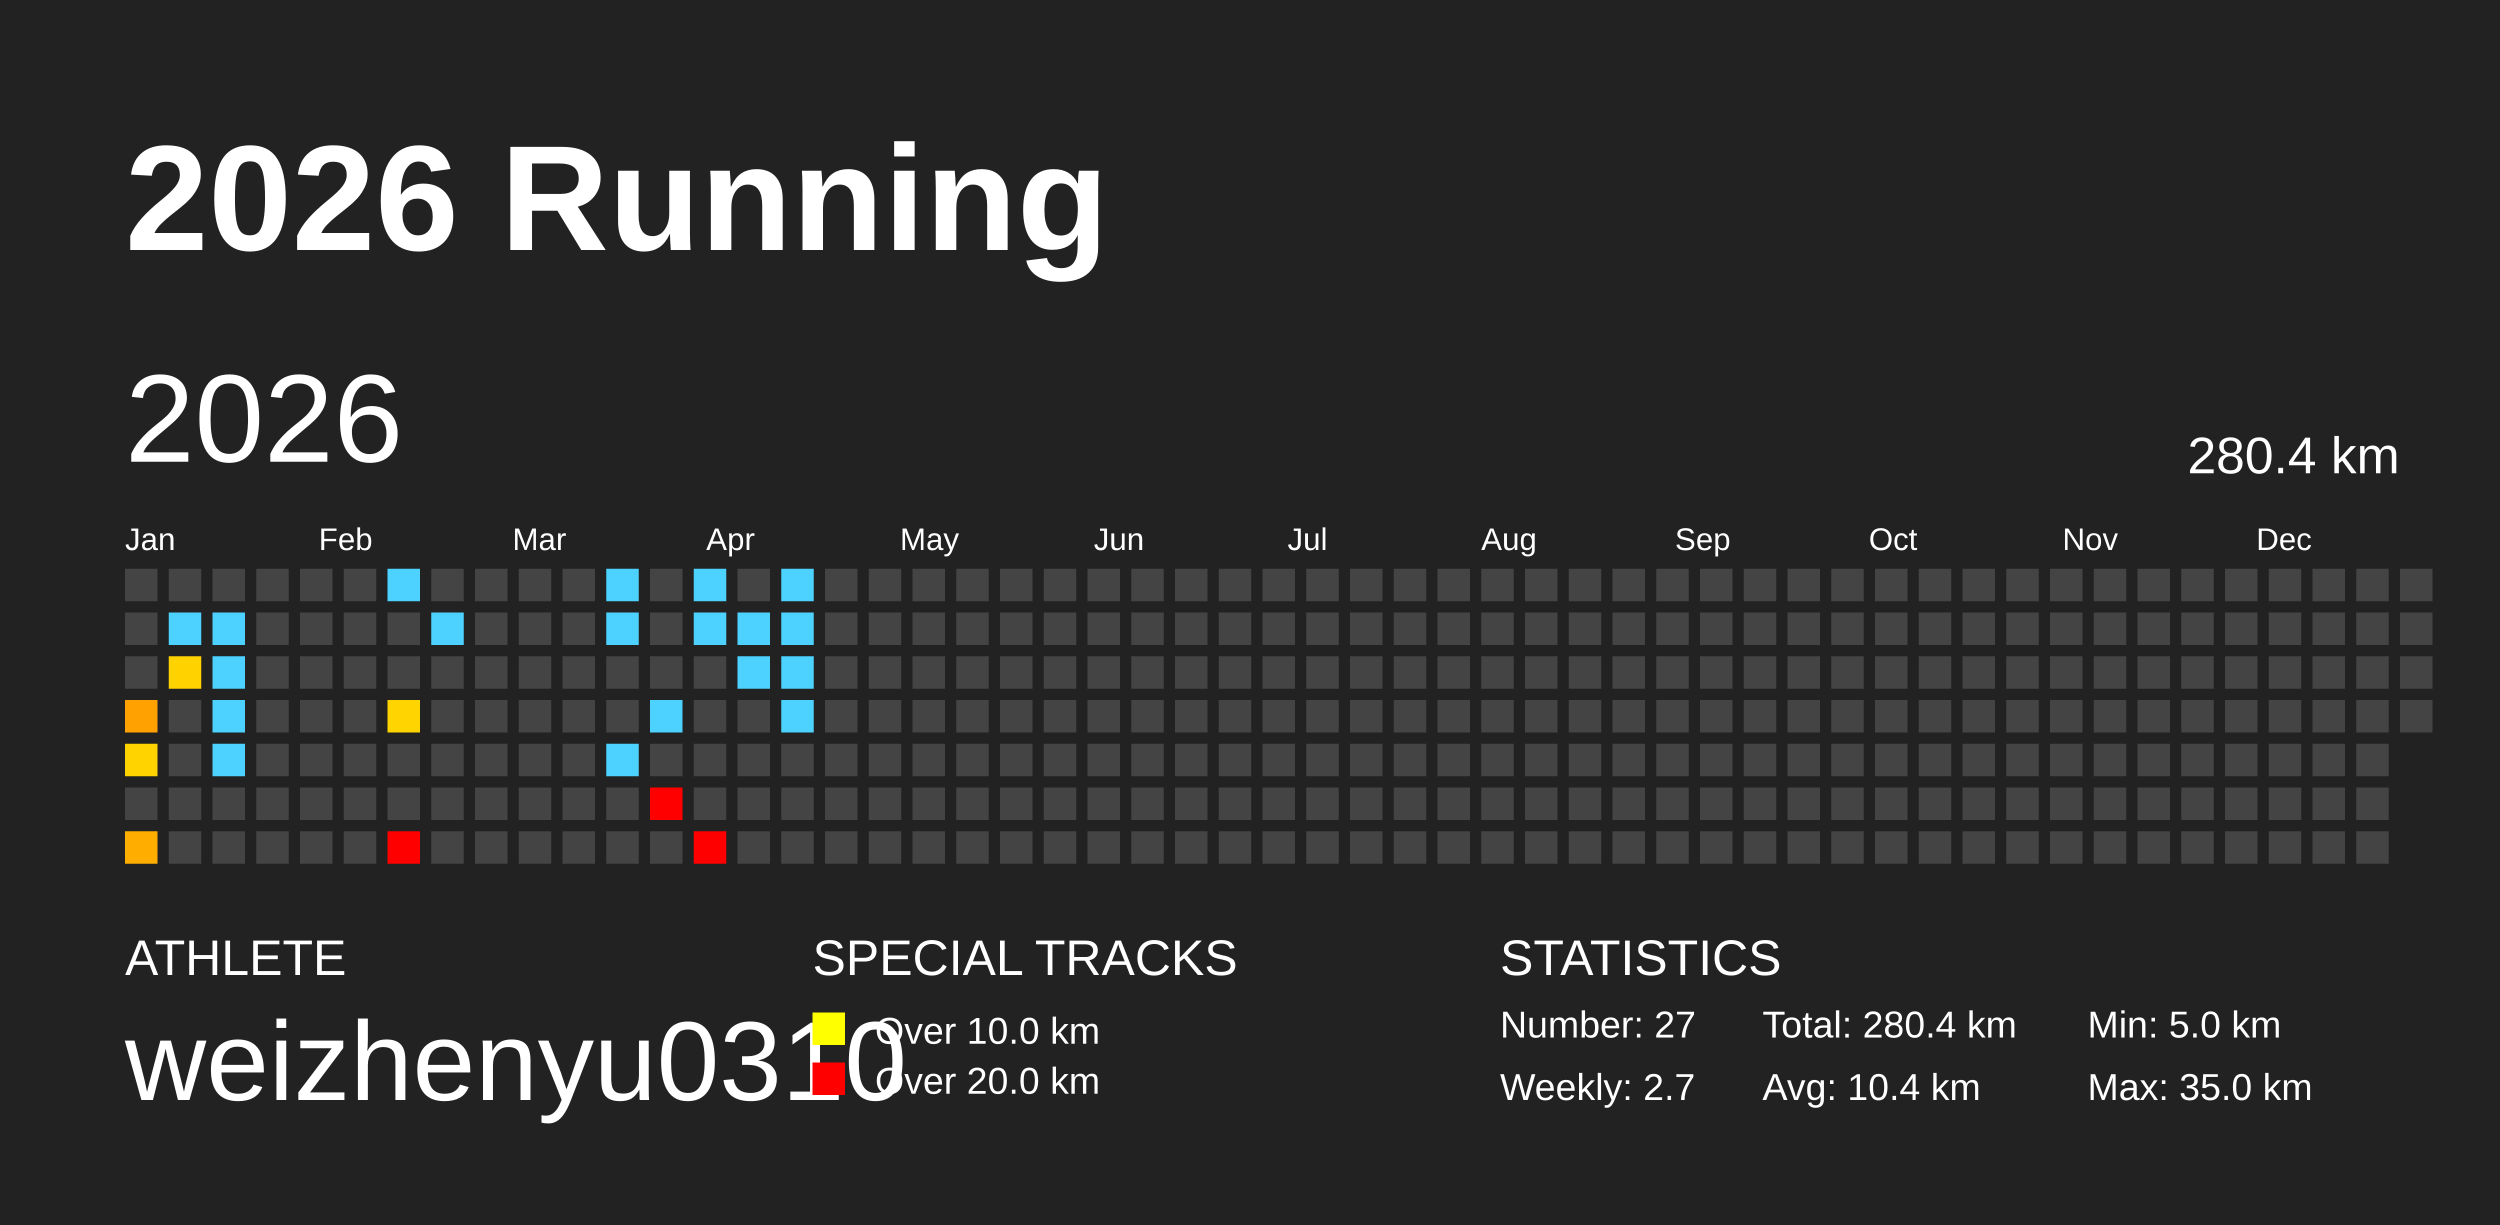
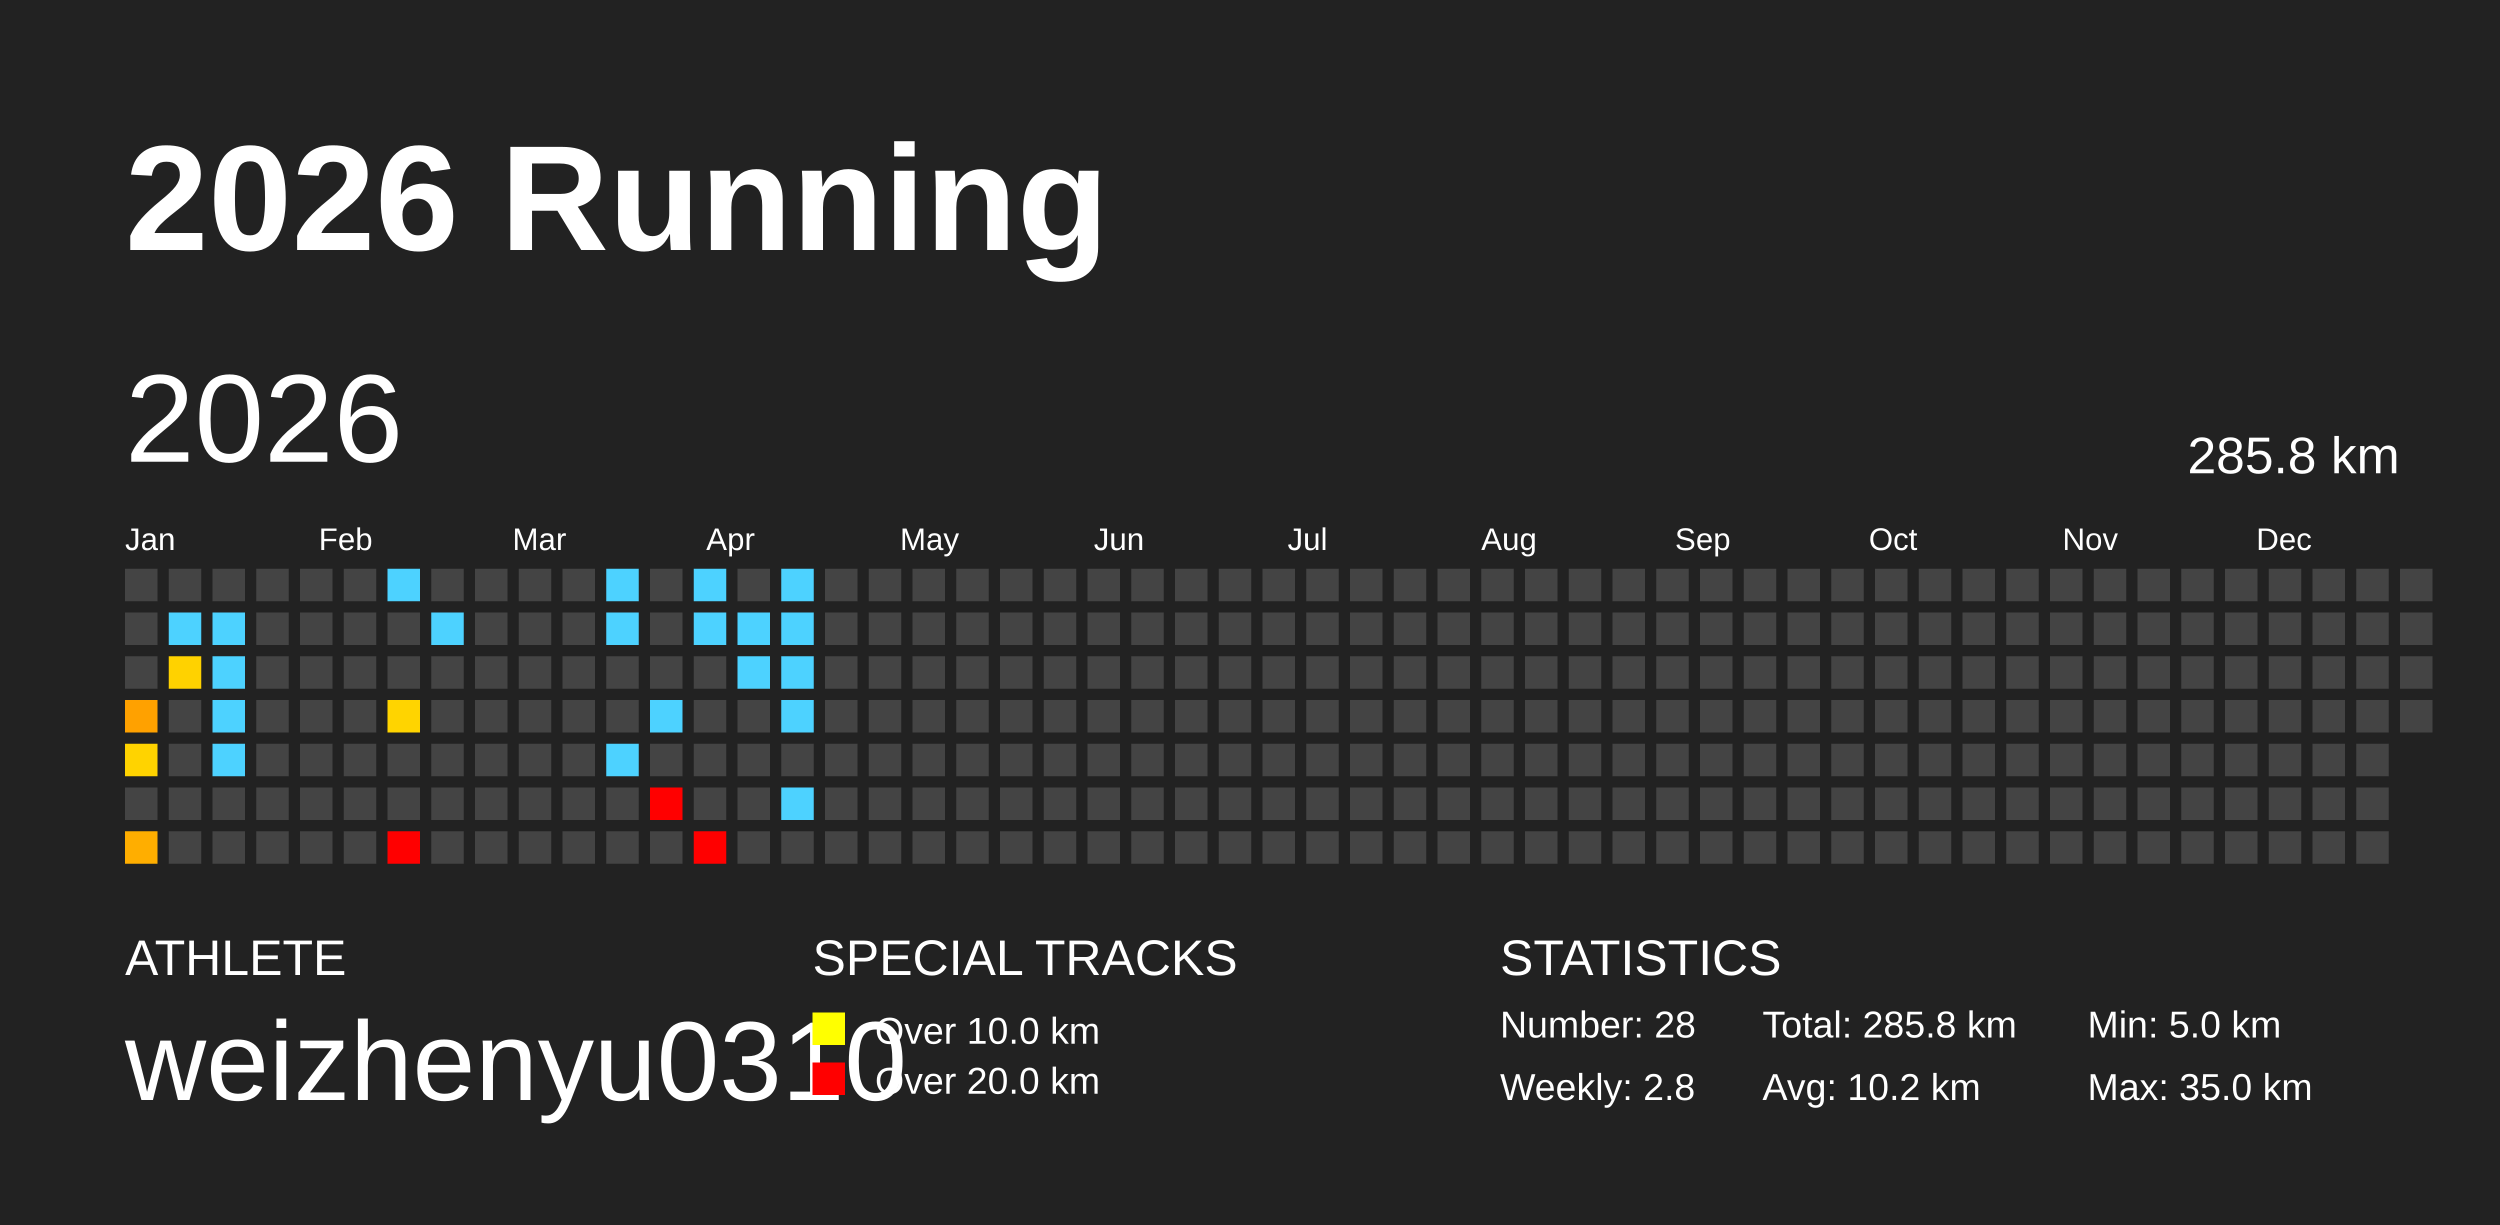
<svg xmlns="http://www.w3.org/2000/svg" baseProfile="full" height="98mm" version="1.1" viewBox="0,0,200,98" width="200mm">
  <defs />
  <rect fill="#222222" height="98" width="200" x="0" y="0" />
  <text fill="#FFFFFF" style="font-size:12px; font-family:Arial; font-weight:bold;" x="10" y="20">2026 Running</text>
  <text fill="#FFFFFF" style="font-size:4px; font-family:Arial" x="10" y="78">ATHLETE</text>
  <text fill="#FFFFFF" style="font-size:9px; font-family:Arial" x="10" y="88">weizhenyu0310</text>
  <text fill="#FFFFFF" style="font-size:4px; font-family:Arial" x="65" y="78">SPECIAL TRACKS</text>
  <rect fill="yellow" height="2.6" width="2.6" x="65" y="81" />
  <text fill="#FFFFFF" style="font-size:3px; font-family:Arial" x="70" y="83.5">Over 10.0 km</text>
  <rect fill="red" height="2.6" width="2.6" x="65" y="85" />
  <text fill="#FFFFFF" style="font-size:3px; font-family:Arial" x="70" y="87.5">Over 20.0 km</text>
  <text fill="#FFFFFF" style="font-size:4px; font-family:Arial" x="120" y="78">STATISTICS</text>
-   <text fill="#FFFFFF" style="font-size:3px; font-family:Arial" x="120" y="83">Number: 27</text>
-   <text fill="#FFFFFF" style="font-size:3px; font-family:Arial" x="120" y="88">Weekly: 2.7</text>
-   <text fill="#FFFFFF" style="font-size:3px; font-family:Arial" x="141" y="83">Total: 280.4 km</text>
-   <text fill="#FFFFFF" style="font-size:3px; font-family:Arial" x="141" y="88">Avg: 10.4 km</text>
+   <text fill="#FFFFFF" style="font-size:3px; font-family:Arial" x="120" y="83">Number: 28</text>
+   <text fill="#FFFFFF" style="font-size:3px; font-family:Arial" x="120" y="88">Weekly: 2.8</text>
+   <text fill="#FFFFFF" style="font-size:3px; font-family:Arial" x="141" y="83">Total: 285.8 km</text>
+   <text fill="#FFFFFF" style="font-size:3px; font-family:Arial" x="141" y="88">Avg: 10.2 km</text>
  <text fill="#FFFFFF" style="font-size:3px; font-family:Arial" x="167" y="83">Min: 5.0 km</text>
  <text fill="#FFFFFF" style="font-size:3px; font-family:Arial" x="167" y="88">Max: 35.0 km</text>
  <text dominant-baseline="hanging" fill="#FFFFFF" style="font-size:10.0px; font-family:Arial;" x="10" y="30">2026</text>
-   <text dominant-baseline="hanging" fill="#FFFFFF" style="font-size:4.125px; font-family:Arial;" x="175" y="35">280.4 km</text>
+   <text dominant-baseline="hanging" fill="#FFFFFF" style="font-size:4.125px; font-family:Arial;" x="175" y="35">285.8 km</text>
  <text fill="#FFFFFF" style="font-size:2.5px; font-family:Arial" x="10.0" y="44">Jan</text>
  <text fill="#FFFFFF" style="font-size:2.5px; font-family:Arial" x="25.5" y="44">Feb</text>
  <text fill="#FFFFFF" style="font-size:2.5px; font-family:Arial" x="41.0" y="44">Mar</text>
  <text fill="#FFFFFF" style="font-size:2.5px; font-family:Arial" x="56.5" y="44">Apr</text>
  <text fill="#FFFFFF" style="font-size:2.5px; font-family:Arial" x="72.0" y="44">May</text>
  <text fill="#FFFFFF" style="font-size:2.5px; font-family:Arial" x="87.5" y="44">Jun</text>
  <text fill="#FFFFFF" style="font-size:2.5px; font-family:Arial" x="103.0" y="44">Jul</text>
  <text fill="#FFFFFF" style="font-size:2.5px; font-family:Arial" x="118.5" y="44">Aug</text>
  <text fill="#FFFFFF" style="font-size:2.5px; font-family:Arial" x="134.0" y="44">Sep</text>
  <text fill="#FFFFFF" style="font-size:2.5px; font-family:Arial" x="149.5" y="44">Oct</text>
  <text fill="#FFFFFF" style="font-size:2.5px; font-family:Arial" x="165.0" y="44">Nov</text>
  <text fill="#FFFFFF" style="font-size:2.5px; font-family:Arial" x="180.5" y="44">Dec</text>
  <rect fill="#444444" height="2.6" width="2.6" x="10.0" y="45.5" />
  <rect fill="#444444" height="2.6" width="2.6" x="10.0" y="49.0" />
  <rect fill="#444444" height="2.6" width="2.6" x="10.0" y="52.5" />
  <rect fill="#ffa100" height="2.6" width="2.6" x="10.0" y="56.0" />
  <rect fill="#ffd300" height="2.6" width="2.6" x="10.0" y="59.5" />
  <rect fill="#444444" height="2.6" width="2.6" x="10.0" y="63.0" />
  <rect fill="#ffae00" height="2.6" width="2.6" x="10.0" y="66.5" />
  <rect fill="#444444" height="2.6" width="2.6" x="13.5" y="45.5" />
  <rect fill="#4dd2ff" height="2.6" width="2.6" x="13.5" y="49.0" />
  <rect fill="#ffd200" height="2.6" width="2.6" x="13.5" y="52.5" />
  <rect fill="#444444" height="2.6" width="2.6" x="13.5" y="56.0" />
  <rect fill="#444444" height="2.6" width="2.6" x="13.5" y="59.5" />
  <rect fill="#444444" height="2.6" width="2.6" x="13.5" y="63.0" />
  <rect fill="#444444" height="2.6" width="2.6" x="13.5" y="66.5" />
  <rect fill="#444444" height="2.6" width="2.6" x="17.0" y="45.5" />
  <rect fill="#4dd2ff" height="2.6" width="2.6" x="17.0" y="49.0" />
  <rect fill="#4dd2ff" height="2.6" width="2.6" x="17.0" y="52.5" />
  <rect fill="#4dd2ff" height="2.6" width="2.6" x="17.0" y="56.0" />
  <rect fill="#4dd2ff" height="2.6" width="2.6" x="17.0" y="59.5" />
  <rect fill="#444444" height="2.6" width="2.6" x="17.0" y="63.0" />
  <rect fill="#444444" height="2.6" width="2.6" x="17.0" y="66.5" />
  <rect fill="#444444" height="2.6" width="2.6" x="20.5" y="45.5" />
  <rect fill="#444444" height="2.6" width="2.6" x="20.5" y="49.0" />
  <rect fill="#444444" height="2.6" width="2.6" x="20.5" y="52.5" />
  <rect fill="#444444" height="2.6" width="2.6" x="20.5" y="56.0" />
  <rect fill="#444444" height="2.6" width="2.6" x="20.5" y="59.5" />
  <rect fill="#444444" height="2.6" width="2.6" x="20.5" y="63.0" />
  <rect fill="#444444" height="2.6" width="2.6" x="20.5" y="66.5" />
  <rect fill="#444444" height="2.6" width="2.6" x="24.0" y="45.5" />
  <rect fill="#444444" height="2.6" width="2.6" x="24.0" y="49.0" />
  <rect fill="#444444" height="2.6" width="2.6" x="24.0" y="52.5" />
  <rect fill="#444444" height="2.6" width="2.6" x="24.0" y="56.0" />
  <rect fill="#444444" height="2.6" width="2.6" x="24.0" y="59.5" />
  <rect fill="#444444" height="2.6" width="2.6" x="24.0" y="63.0" />
  <rect fill="#444444" height="2.6" width="2.6" x="24.0" y="66.5" />
  <rect fill="#444444" height="2.6" width="2.6" x="27.5" y="45.5" />
  <rect fill="#444444" height="2.6" width="2.6" x="27.5" y="49.0" />
  <rect fill="#444444" height="2.6" width="2.6" x="27.5" y="52.5" />
  <rect fill="#444444" height="2.6" width="2.6" x="27.5" y="56.0" />
  <rect fill="#444444" height="2.6" width="2.6" x="27.5" y="59.5" />
  <rect fill="#444444" height="2.6" width="2.6" x="27.5" y="63.0" />
  <rect fill="#444444" height="2.6" width="2.6" x="27.5" y="66.5" />
  <rect fill="#4dd2ff" height="2.6" width="2.6" x="31.0" y="45.5" />
  <rect fill="#444444" height="2.6" width="2.6" x="31.0" y="49.0" />
  <rect fill="#444444" height="2.6" width="2.6" x="31.0" y="52.5" />
  <rect fill="#ffd400" height="2.6" width="2.6" x="31.0" y="56.0" />
  <rect fill="#444444" height="2.6" width="2.6" x="31.0" y="59.5" />
  <rect fill="#444444" height="2.6" width="2.6" x="31.0" y="63.0" />
  <rect fill="red" height="2.6" width="2.6" x="31.0" y="66.5" />
  <rect fill="#444444" height="2.6" width="2.6" x="34.5" y="45.5" />
  <rect fill="#4dd2ff" height="2.6" width="2.6" x="34.5" y="49.0" />
  <rect fill="#444444" height="2.6" width="2.6" x="34.5" y="52.5" />
  <rect fill="#444444" height="2.6" width="2.6" x="34.5" y="56.0" />
  <rect fill="#444444" height="2.6" width="2.6" x="34.5" y="59.5" />
  <rect fill="#444444" height="2.6" width="2.6" x="34.5" y="63.0" />
  <rect fill="#444444" height="2.6" width="2.6" x="34.5" y="66.5" />
  <rect fill="#444444" height="2.6" width="2.6" x="38.0" y="45.5" />
  <rect fill="#444444" height="2.6" width="2.6" x="38.0" y="49.0" />
  <rect fill="#444444" height="2.6" width="2.6" x="38.0" y="52.5" />
  <rect fill="#444444" height="2.6" width="2.6" x="38.0" y="56.0" />
  <rect fill="#444444" height="2.6" width="2.6" x="38.0" y="59.5" />
  <rect fill="#444444" height="2.6" width="2.6" x="38.0" y="63.0" />
  <rect fill="#444444" height="2.6" width="2.6" x="38.0" y="66.5" />
  <rect fill="#444444" height="2.6" width="2.6" x="41.5" y="45.5" />
  <rect fill="#444444" height="2.6" width="2.6" x="41.5" y="49.0" />
  <rect fill="#444444" height="2.6" width="2.6" x="41.5" y="52.5" />
  <rect fill="#444444" height="2.6" width="2.6" x="41.5" y="56.0" />
  <rect fill="#444444" height="2.6" width="2.6" x="41.5" y="59.5" />
  <rect fill="#444444" height="2.6" width="2.6" x="41.5" y="63.0" />
  <rect fill="#444444" height="2.6" width="2.6" x="41.5" y="66.5" />
  <rect fill="#444444" height="2.6" width="2.6" x="45.0" y="45.5" />
  <rect fill="#444444" height="2.6" width="2.6" x="45.0" y="49.0" />
  <rect fill="#444444" height="2.6" width="2.6" x="45.0" y="52.5" />
  <rect fill="#444444" height="2.6" width="2.6" x="45.0" y="56.0" />
  <rect fill="#444444" height="2.6" width="2.6" x="45.0" y="59.5" />
  <rect fill="#444444" height="2.6" width="2.6" x="45.0" y="63.0" />
  <rect fill="#444444" height="2.6" width="2.6" x="45.0" y="66.5" />
  <rect fill="#4dd2ff" height="2.6" width="2.6" x="48.5" y="45.5" />
  <rect fill="#4dd2ff" height="2.6" width="2.6" x="48.5" y="49.0" />
  <rect fill="#444444" height="2.6" width="2.6" x="48.5" y="52.5" />
  <rect fill="#444444" height="2.6" width="2.6" x="48.5" y="56.0" />
  <rect fill="#4dd2ff" height="2.6" width="2.6" x="48.5" y="59.5" />
  <rect fill="#444444" height="2.6" width="2.6" x="48.5" y="63.0" />
  <rect fill="#444444" height="2.6" width="2.6" x="48.5" y="66.5" />
  <rect fill="#444444" height="2.6" width="2.6" x="52.0" y="45.5" />
  <rect fill="#444444" height="2.6" width="2.6" x="52.0" y="49.0" />
  <rect fill="#444444" height="2.6" width="2.6" x="52.0" y="52.5" />
  <rect fill="#4dd2ff" height="2.6" width="2.6" x="52.0" y="56.0" />
  <rect fill="#444444" height="2.6" width="2.6" x="52.0" y="59.5" />
  <rect fill="red" height="2.6" width="2.6" x="52.0" y="63.0" />
  <rect fill="#444444" height="2.6" width="2.6" x="52.0" y="66.5" />
  <rect fill="#4dd2ff" height="2.6" width="2.6" x="55.5" y="45.5" />
  <rect fill="#4dd2ff" height="2.6" width="2.6" x="55.5" y="49.0" />
  <rect fill="#444444" height="2.6" width="2.6" x="55.5" y="52.5" />
  <rect fill="#444444" height="2.6" width="2.6" x="55.5" y="56.0" />
  <rect fill="#444444" height="2.6" width="2.6" x="55.5" y="59.5" />
  <rect fill="#444444" height="2.6" width="2.6" x="55.5" y="63.0" />
  <rect fill="red" height="2.6" width="2.6" x="55.5" y="66.5" />
  <rect fill="#444444" height="2.6" width="2.6" x="59.0" y="45.5" />
  <rect fill="#4dd2ff" height="2.6" width="2.6" x="59.0" y="49.0" />
  <rect fill="#4dd2ff" height="2.6" width="2.6" x="59.0" y="52.5" />
  <rect fill="#444444" height="2.6" width="2.6" x="59.0" y="56.0" />
  <rect fill="#444444" height="2.6" width="2.6" x="59.0" y="59.5" />
  <rect fill="#444444" height="2.6" width="2.6" x="59.0" y="63.0" />
  <rect fill="#444444" height="2.6" width="2.6" x="59.0" y="66.5" />
  <rect fill="#4dd2ff" height="2.6" width="2.6" x="62.5" y="45.5" />
  <rect fill="#4dd2ff" height="2.6" width="2.6" x="62.5" y="49.0" />
  <rect fill="#4dd2ff" height="2.6" width="2.6" x="62.5" y="52.5" />
  <rect fill="#4dd2ff" height="2.6" width="2.6" x="62.5" y="56.0" />
  <rect fill="#444444" height="2.6" width="2.6" x="62.5" y="59.5" />
-   <rect fill="#444444" height="2.6" width="2.6" x="62.5" y="63.0" />
+   <rect fill="#4dd2ff" height="2.6" width="2.6" x="62.5" y="63.0" />
  <rect fill="#444444" height="2.6" width="2.6" x="62.5" y="66.5" />
  <rect fill="#444444" height="2.6" width="2.6" x="66.0" y="45.5" />
  <rect fill="#444444" height="2.6" width="2.6" x="66.0" y="49.0" />
  <rect fill="#444444" height="2.6" width="2.6" x="66.0" y="52.5" />
  <rect fill="#444444" height="2.6" width="2.6" x="66.0" y="56.0" />
  <rect fill="#444444" height="2.6" width="2.6" x="66.0" y="59.5" />
  <rect fill="#444444" height="2.6" width="2.6" x="66.0" y="63.0" />
  <rect fill="#444444" height="2.6" width="2.6" x="66.0" y="66.5" />
  <rect fill="#444444" height="2.6" width="2.6" x="69.5" y="45.5" />
  <rect fill="#444444" height="2.6" width="2.6" x="69.5" y="49.0" />
  <rect fill="#444444" height="2.6" width="2.6" x="69.5" y="52.5" />
  <rect fill="#444444" height="2.6" width="2.6" x="69.5" y="56.0" />
  <rect fill="#444444" height="2.6" width="2.6" x="69.5" y="59.5" />
  <rect fill="#444444" height="2.6" width="2.6" x="69.5" y="63.0" />
  <rect fill="#444444" height="2.6" width="2.6" x="69.5" y="66.5" />
  <rect fill="#444444" height="2.6" width="2.6" x="73.0" y="45.5" />
  <rect fill="#444444" height="2.6" width="2.6" x="73.0" y="49.0" />
  <rect fill="#444444" height="2.6" width="2.6" x="73.0" y="52.5" />
  <rect fill="#444444" height="2.6" width="2.6" x="73.0" y="56.0" />
  <rect fill="#444444" height="2.6" width="2.6" x="73.0" y="59.5" />
  <rect fill="#444444" height="2.6" width="2.6" x="73.0" y="63.0" />
  <rect fill="#444444" height="2.6" width="2.6" x="73.0" y="66.5" />
  <rect fill="#444444" height="2.6" width="2.6" x="76.5" y="45.5" />
  <rect fill="#444444" height="2.6" width="2.6" x="76.5" y="49.0" />
  <rect fill="#444444" height="2.6" width="2.6" x="76.5" y="52.5" />
  <rect fill="#444444" height="2.6" width="2.6" x="76.5" y="56.0" />
  <rect fill="#444444" height="2.6" width="2.6" x="76.5" y="59.5" />
  <rect fill="#444444" height="2.6" width="2.6" x="76.5" y="63.0" />
  <rect fill="#444444" height="2.6" width="2.6" x="76.5" y="66.5" />
  <rect fill="#444444" height="2.6" width="2.6" x="80.0" y="45.5" />
  <rect fill="#444444" height="2.6" width="2.6" x="80.0" y="49.0" />
  <rect fill="#444444" height="2.6" width="2.6" x="80.0" y="52.5" />
  <rect fill="#444444" height="2.6" width="2.6" x="80.0" y="56.0" />
  <rect fill="#444444" height="2.6" width="2.6" x="80.0" y="59.5" />
  <rect fill="#444444" height="2.6" width="2.6" x="80.0" y="63.0" />
  <rect fill="#444444" height="2.6" width="2.6" x="80.0" y="66.5" />
  <rect fill="#444444" height="2.6" width="2.6" x="83.5" y="45.5" />
  <rect fill="#444444" height="2.6" width="2.6" x="83.5" y="49.0" />
  <rect fill="#444444" height="2.6" width="2.6" x="83.5" y="52.5" />
  <rect fill="#444444" height="2.6" width="2.6" x="83.5" y="56.0" />
  <rect fill="#444444" height="2.6" width="2.6" x="83.5" y="59.5" />
  <rect fill="#444444" height="2.6" width="2.6" x="83.5" y="63.0" />
  <rect fill="#444444" height="2.6" width="2.6" x="83.5" y="66.5" />
  <rect fill="#444444" height="2.6" width="2.6" x="87.0" y="45.5" />
  <rect fill="#444444" height="2.6" width="2.6" x="87.0" y="49.0" />
  <rect fill="#444444" height="2.6" width="2.6" x="87.0" y="52.5" />
  <rect fill="#444444" height="2.6" width="2.6" x="87.0" y="56.0" />
  <rect fill="#444444" height="2.6" width="2.6" x="87.0" y="59.5" />
  <rect fill="#444444" height="2.6" width="2.6" x="87.0" y="63.0" />
  <rect fill="#444444" height="2.6" width="2.6" x="87.0" y="66.5" />
  <rect fill="#444444" height="2.6" width="2.6" x="90.5" y="45.5" />
  <rect fill="#444444" height="2.6" width="2.6" x="90.5" y="49.0" />
  <rect fill="#444444" height="2.6" width="2.6" x="90.5" y="52.5" />
  <rect fill="#444444" height="2.6" width="2.6" x="90.5" y="56.0" />
  <rect fill="#444444" height="2.6" width="2.6" x="90.5" y="59.5" />
  <rect fill="#444444" height="2.6" width="2.6" x="90.5" y="63.0" />
  <rect fill="#444444" height="2.6" width="2.6" x="90.5" y="66.5" />
  <rect fill="#444444" height="2.6" width="2.6" x="94.0" y="45.5" />
  <rect fill="#444444" height="2.6" width="2.6" x="94.0" y="49.0" />
  <rect fill="#444444" height="2.6" width="2.6" x="94.0" y="52.5" />
  <rect fill="#444444" height="2.6" width="2.6" x="94.0" y="56.0" />
  <rect fill="#444444" height="2.6" width="2.6" x="94.0" y="59.5" />
  <rect fill="#444444" height="2.6" width="2.6" x="94.0" y="63.0" />
  <rect fill="#444444" height="2.6" width="2.6" x="94.0" y="66.5" />
  <rect fill="#444444" height="2.6" width="2.6" x="97.5" y="45.5" />
  <rect fill="#444444" height="2.6" width="2.6" x="97.5" y="49.0" />
  <rect fill="#444444" height="2.6" width="2.6" x="97.5" y="52.5" />
  <rect fill="#444444" height="2.6" width="2.6" x="97.5" y="56.0" />
  <rect fill="#444444" height="2.6" width="2.6" x="97.5" y="59.5" />
  <rect fill="#444444" height="2.6" width="2.6" x="97.5" y="63.0" />
  <rect fill="#444444" height="2.6" width="2.6" x="97.5" y="66.5" />
  <rect fill="#444444" height="2.6" width="2.6" x="101.0" y="45.5" />
  <rect fill="#444444" height="2.6" width="2.6" x="101.0" y="49.0" />
  <rect fill="#444444" height="2.6" width="2.6" x="101.0" y="52.5" />
  <rect fill="#444444" height="2.6" width="2.6" x="101.0" y="56.0" />
  <rect fill="#444444" height="2.6" width="2.6" x="101.0" y="59.5" />
  <rect fill="#444444" height="2.6" width="2.6" x="101.0" y="63.0" />
  <rect fill="#444444" height="2.6" width="2.6" x="101.0" y="66.5" />
  <rect fill="#444444" height="2.6" width="2.6" x="104.5" y="45.5" />
  <rect fill="#444444" height="2.6" width="2.6" x="104.5" y="49.0" />
  <rect fill="#444444" height="2.6" width="2.6" x="104.5" y="52.5" />
  <rect fill="#444444" height="2.6" width="2.6" x="104.5" y="56.0" />
  <rect fill="#444444" height="2.6" width="2.6" x="104.5" y="59.5" />
  <rect fill="#444444" height="2.6" width="2.6" x="104.5" y="63.0" />
  <rect fill="#444444" height="2.6" width="2.6" x="104.5" y="66.5" />
  <rect fill="#444444" height="2.6" width="2.6" x="108.0" y="45.5" />
  <rect fill="#444444" height="2.6" width="2.6" x="108.0" y="49.0" />
  <rect fill="#444444" height="2.6" width="2.6" x="108.0" y="52.5" />
  <rect fill="#444444" height="2.6" width="2.6" x="108.0" y="56.0" />
  <rect fill="#444444" height="2.6" width="2.6" x="108.0" y="59.5" />
  <rect fill="#444444" height="2.6" width="2.6" x="108.0" y="63.0" />
  <rect fill="#444444" height="2.6" width="2.6" x="108.0" y="66.5" />
  <rect fill="#444444" height="2.6" width="2.6" x="111.5" y="45.5" />
  <rect fill="#444444" height="2.6" width="2.6" x="111.5" y="49.0" />
  <rect fill="#444444" height="2.6" width="2.6" x="111.5" y="52.5" />
  <rect fill="#444444" height="2.6" width="2.6" x="111.5" y="56.0" />
  <rect fill="#444444" height="2.6" width="2.6" x="111.5" y="59.5" />
  <rect fill="#444444" height="2.6" width="2.6" x="111.5" y="63.0" />
  <rect fill="#444444" height="2.6" width="2.6" x="111.5" y="66.5" />
  <rect fill="#444444" height="2.6" width="2.6" x="115.0" y="45.5" />
  <rect fill="#444444" height="2.6" width="2.6" x="115.0" y="49.0" />
  <rect fill="#444444" height="2.6" width="2.6" x="115.0" y="52.5" />
  <rect fill="#444444" height="2.6" width="2.6" x="115.0" y="56.0" />
  <rect fill="#444444" height="2.6" width="2.6" x="115.0" y="59.5" />
  <rect fill="#444444" height="2.6" width="2.6" x="115.0" y="63.0" />
  <rect fill="#444444" height="2.6" width="2.6" x="115.0" y="66.5" />
  <rect fill="#444444" height="2.6" width="2.6" x="118.5" y="45.5" />
  <rect fill="#444444" height="2.6" width="2.6" x="118.5" y="49.0" />
  <rect fill="#444444" height="2.6" width="2.6" x="118.5" y="52.5" />
  <rect fill="#444444" height="2.6" width="2.6" x="118.5" y="56.0" />
  <rect fill="#444444" height="2.6" width="2.6" x="118.5" y="59.5" />
  <rect fill="#444444" height="2.6" width="2.6" x="118.5" y="63.0" />
  <rect fill="#444444" height="2.6" width="2.6" x="118.5" y="66.5" />
  <rect fill="#444444" height="2.6" width="2.6" x="122.0" y="45.5" />
  <rect fill="#444444" height="2.6" width="2.6" x="122.0" y="49.0" />
  <rect fill="#444444" height="2.6" width="2.6" x="122.0" y="52.5" />
  <rect fill="#444444" height="2.6" width="2.6" x="122.0" y="56.0" />
  <rect fill="#444444" height="2.6" width="2.6" x="122.0" y="59.5" />
  <rect fill="#444444" height="2.6" width="2.6" x="122.0" y="63.0" />
  <rect fill="#444444" height="2.6" width="2.6" x="122.0" y="66.5" />
  <rect fill="#444444" height="2.6" width="2.6" x="125.5" y="45.5" />
  <rect fill="#444444" height="2.6" width="2.6" x="125.5" y="49.0" />
  <rect fill="#444444" height="2.6" width="2.6" x="125.5" y="52.5" />
  <rect fill="#444444" height="2.6" width="2.6" x="125.5" y="56.0" />
  <rect fill="#444444" height="2.6" width="2.6" x="125.5" y="59.5" />
  <rect fill="#444444" height="2.6" width="2.6" x="125.5" y="63.0" />
  <rect fill="#444444" height="2.6" width="2.6" x="125.5" y="66.5" />
  <rect fill="#444444" height="2.6" width="2.6" x="129.0" y="45.5" />
  <rect fill="#444444" height="2.6" width="2.6" x="129.0" y="49.0" />
  <rect fill="#444444" height="2.6" width="2.6" x="129.0" y="52.5" />
  <rect fill="#444444" height="2.6" width="2.6" x="129.0" y="56.0" />
  <rect fill="#444444" height="2.6" width="2.6" x="129.0" y="59.5" />
  <rect fill="#444444" height="2.6" width="2.6" x="129.0" y="63.0" />
  <rect fill="#444444" height="2.6" width="2.6" x="129.0" y="66.5" />
  <rect fill="#444444" height="2.6" width="2.6" x="132.5" y="45.5" />
  <rect fill="#444444" height="2.6" width="2.6" x="132.5" y="49.0" />
  <rect fill="#444444" height="2.6" width="2.6" x="132.5" y="52.5" />
  <rect fill="#444444" height="2.6" width="2.6" x="132.5" y="56.0" />
  <rect fill="#444444" height="2.6" width="2.6" x="132.5" y="59.5" />
  <rect fill="#444444" height="2.6" width="2.6" x="132.5" y="63.0" />
  <rect fill="#444444" height="2.6" width="2.6" x="132.5" y="66.5" />
  <rect fill="#444444" height="2.6" width="2.6" x="136.0" y="45.5" />
  <rect fill="#444444" height="2.6" width="2.6" x="136.0" y="49.0" />
  <rect fill="#444444" height="2.6" width="2.6" x="136.0" y="52.5" />
  <rect fill="#444444" height="2.6" width="2.6" x="136.0" y="56.0" />
  <rect fill="#444444" height="2.6" width="2.6" x="136.0" y="59.5" />
  <rect fill="#444444" height="2.6" width="2.6" x="136.0" y="63.0" />
  <rect fill="#444444" height="2.6" width="2.6" x="136.0" y="66.5" />
  <rect fill="#444444" height="2.6" width="2.6" x="139.5" y="45.5" />
  <rect fill="#444444" height="2.6" width="2.6" x="139.5" y="49.0" />
  <rect fill="#444444" height="2.6" width="2.6" x="139.5" y="52.5" />
  <rect fill="#444444" height="2.6" width="2.6" x="139.5" y="56.0" />
  <rect fill="#444444" height="2.6" width="2.6" x="139.5" y="59.5" />
  <rect fill="#444444" height="2.6" width="2.6" x="139.5" y="63.0" />
  <rect fill="#444444" height="2.6" width="2.6" x="139.5" y="66.5" />
  <rect fill="#444444" height="2.6" width="2.6" x="143.0" y="45.5" />
  <rect fill="#444444" height="2.6" width="2.6" x="143.0" y="49.0" />
  <rect fill="#444444" height="2.6" width="2.6" x="143.0" y="52.5" />
  <rect fill="#444444" height="2.6" width="2.6" x="143.0" y="56.0" />
  <rect fill="#444444" height="2.6" width="2.6" x="143.0" y="59.5" />
  <rect fill="#444444" height="2.6" width="2.6" x="143.0" y="63.0" />
  <rect fill="#444444" height="2.6" width="2.6" x="143.0" y="66.5" />
  <rect fill="#444444" height="2.6" width="2.6" x="146.5" y="45.5" />
  <rect fill="#444444" height="2.6" width="2.6" x="146.5" y="49.0" />
  <rect fill="#444444" height="2.6" width="2.6" x="146.5" y="52.5" />
  <rect fill="#444444" height="2.6" width="2.6" x="146.5" y="56.0" />
  <rect fill="#444444" height="2.6" width="2.6" x="146.5" y="59.5" />
  <rect fill="#444444" height="2.6" width="2.6" x="146.5" y="63.0" />
  <rect fill="#444444" height="2.6" width="2.6" x="146.5" y="66.5" />
  <rect fill="#444444" height="2.6" width="2.6" x="150.0" y="45.5" />
  <rect fill="#444444" height="2.6" width="2.6" x="150.0" y="49.0" />
  <rect fill="#444444" height="2.6" width="2.6" x="150.0" y="52.5" />
  <rect fill="#444444" height="2.6" width="2.6" x="150.0" y="56.0" />
  <rect fill="#444444" height="2.6" width="2.6" x="150.0" y="59.5" />
  <rect fill="#444444" height="2.6" width="2.6" x="150.0" y="63.0" />
  <rect fill="#444444" height="2.6" width="2.6" x="150.0" y="66.5" />
  <rect fill="#444444" height="2.6" width="2.6" x="153.5" y="45.5" />
  <rect fill="#444444" height="2.6" width="2.6" x="153.5" y="49.0" />
  <rect fill="#444444" height="2.6" width="2.6" x="153.5" y="52.5" />
  <rect fill="#444444" height="2.6" width="2.6" x="153.5" y="56.0" />
  <rect fill="#444444" height="2.6" width="2.6" x="153.5" y="59.5" />
  <rect fill="#444444" height="2.6" width="2.6" x="153.5" y="63.0" />
  <rect fill="#444444" height="2.6" width="2.6" x="153.5" y="66.5" />
  <rect fill="#444444" height="2.6" width="2.6" x="157.0" y="45.5" />
  <rect fill="#444444" height="2.6" width="2.6" x="157.0" y="49.0" />
  <rect fill="#444444" height="2.6" width="2.6" x="157.0" y="52.5" />
  <rect fill="#444444" height="2.6" width="2.6" x="157.0" y="56.0" />
  <rect fill="#444444" height="2.6" width="2.6" x="157.0" y="59.5" />
  <rect fill="#444444" height="2.6" width="2.6" x="157.0" y="63.0" />
  <rect fill="#444444" height="2.6" width="2.6" x="157.0" y="66.5" />
  <rect fill="#444444" height="2.6" width="2.6" x="160.5" y="45.5" />
  <rect fill="#444444" height="2.6" width="2.6" x="160.5" y="49.0" />
  <rect fill="#444444" height="2.6" width="2.6" x="160.5" y="52.5" />
  <rect fill="#444444" height="2.6" width="2.6" x="160.5" y="56.0" />
  <rect fill="#444444" height="2.6" width="2.6" x="160.5" y="59.5" />
  <rect fill="#444444" height="2.6" width="2.6" x="160.5" y="63.0" />
  <rect fill="#444444" height="2.6" width="2.6" x="160.5" y="66.5" />
  <rect fill="#444444" height="2.6" width="2.6" x="164.0" y="45.5" />
  <rect fill="#444444" height="2.6" width="2.6" x="164.0" y="49.0" />
  <rect fill="#444444" height="2.6" width="2.6" x="164.0" y="52.5" />
  <rect fill="#444444" height="2.6" width="2.6" x="164.0" y="56.0" />
  <rect fill="#444444" height="2.6" width="2.6" x="164.0" y="59.5" />
  <rect fill="#444444" height="2.6" width="2.6" x="164.0" y="63.0" />
  <rect fill="#444444" height="2.6" width="2.6" x="164.0" y="66.5" />
  <rect fill="#444444" height="2.6" width="2.6" x="167.5" y="45.5" />
  <rect fill="#444444" height="2.6" width="2.6" x="167.5" y="49.0" />
  <rect fill="#444444" height="2.6" width="2.6" x="167.5" y="52.5" />
  <rect fill="#444444" height="2.6" width="2.6" x="167.5" y="56.0" />
  <rect fill="#444444" height="2.6" width="2.6" x="167.5" y="59.5" />
  <rect fill="#444444" height="2.6" width="2.6" x="167.5" y="63.0" />
  <rect fill="#444444" height="2.6" width="2.6" x="167.5" y="66.5" />
  <rect fill="#444444" height="2.6" width="2.6" x="171.0" y="45.5" />
  <rect fill="#444444" height="2.6" width="2.6" x="171.0" y="49.0" />
  <rect fill="#444444" height="2.6" width="2.6" x="171.0" y="52.5" />
  <rect fill="#444444" height="2.6" width="2.6" x="171.0" y="56.0" />
  <rect fill="#444444" height="2.6" width="2.6" x="171.0" y="59.5" />
  <rect fill="#444444" height="2.6" width="2.6" x="171.0" y="63.0" />
  <rect fill="#444444" height="2.6" width="2.6" x="171.0" y="66.5" />
  <rect fill="#444444" height="2.6" width="2.6" x="174.5" y="45.5" />
  <rect fill="#444444" height="2.6" width="2.6" x="174.5" y="49.0" />
  <rect fill="#444444" height="2.6" width="2.6" x="174.5" y="52.5" />
  <rect fill="#444444" height="2.6" width="2.6" x="174.5" y="56.0" />
  <rect fill="#444444" height="2.6" width="2.6" x="174.5" y="59.5" />
  <rect fill="#444444" height="2.6" width="2.6" x="174.5" y="63.0" />
  <rect fill="#444444" height="2.6" width="2.6" x="174.5" y="66.5" />
  <rect fill="#444444" height="2.6" width="2.6" x="178.0" y="45.5" />
  <rect fill="#444444" height="2.6" width="2.6" x="178.0" y="49.0" />
  <rect fill="#444444" height="2.6" width="2.6" x="178.0" y="52.5" />
  <rect fill="#444444" height="2.6" width="2.6" x="178.0" y="56.0" />
  <rect fill="#444444" height="2.6" width="2.6" x="178.0" y="59.5" />
  <rect fill="#444444" height="2.6" width="2.6" x="178.0" y="63.0" />
  <rect fill="#444444" height="2.6" width="2.6" x="178.0" y="66.5" />
  <rect fill="#444444" height="2.6" width="2.6" x="181.5" y="45.5" />
  <rect fill="#444444" height="2.6" width="2.6" x="181.5" y="49.0" />
  <rect fill="#444444" height="2.6" width="2.6" x="181.5" y="52.5" />
  <rect fill="#444444" height="2.6" width="2.6" x="181.5" y="56.0" />
  <rect fill="#444444" height="2.6" width="2.6" x="181.5" y="59.5" />
  <rect fill="#444444" height="2.6" width="2.6" x="181.5" y="63.0" />
  <rect fill="#444444" height="2.6" width="2.6" x="181.5" y="66.5" />
  <rect fill="#444444" height="2.6" width="2.6" x="185.0" y="45.5" />
  <rect fill="#444444" height="2.6" width="2.6" x="185.0" y="49.0" />
  <rect fill="#444444" height="2.6" width="2.6" x="185.0" y="52.5" />
  <rect fill="#444444" height="2.6" width="2.6" x="185.0" y="56.0" />
  <rect fill="#444444" height="2.6" width="2.6" x="185.0" y="59.5" />
  <rect fill="#444444" height="2.6" width="2.6" x="185.0" y="63.0" />
  <rect fill="#444444" height="2.6" width="2.6" x="185.0" y="66.5" />
  <rect fill="#444444" height="2.6" width="2.6" x="188.5" y="45.5" />
  <rect fill="#444444" height="2.6" width="2.6" x="188.5" y="49.0" />
  <rect fill="#444444" height="2.6" width="2.6" x="188.5" y="52.5" />
  <rect fill="#444444" height="2.6" width="2.6" x="188.5" y="56.0" />
  <rect fill="#444444" height="2.6" width="2.6" x="188.5" y="59.5" />
  <rect fill="#444444" height="2.6" width="2.6" x="188.5" y="63.0" />
  <rect fill="#444444" height="2.6" width="2.6" x="188.5" y="66.5" />
  <rect fill="#444444" height="2.6" width="2.6" x="192.0" y="45.5" />
  <rect fill="#444444" height="2.6" width="2.6" x="192.0" y="49.0" />
  <rect fill="#444444" height="2.6" width="2.6" x="192.0" y="52.5" />
  <rect fill="#444444" height="2.6" width="2.6" x="192.0" y="56.0" />
</svg>
